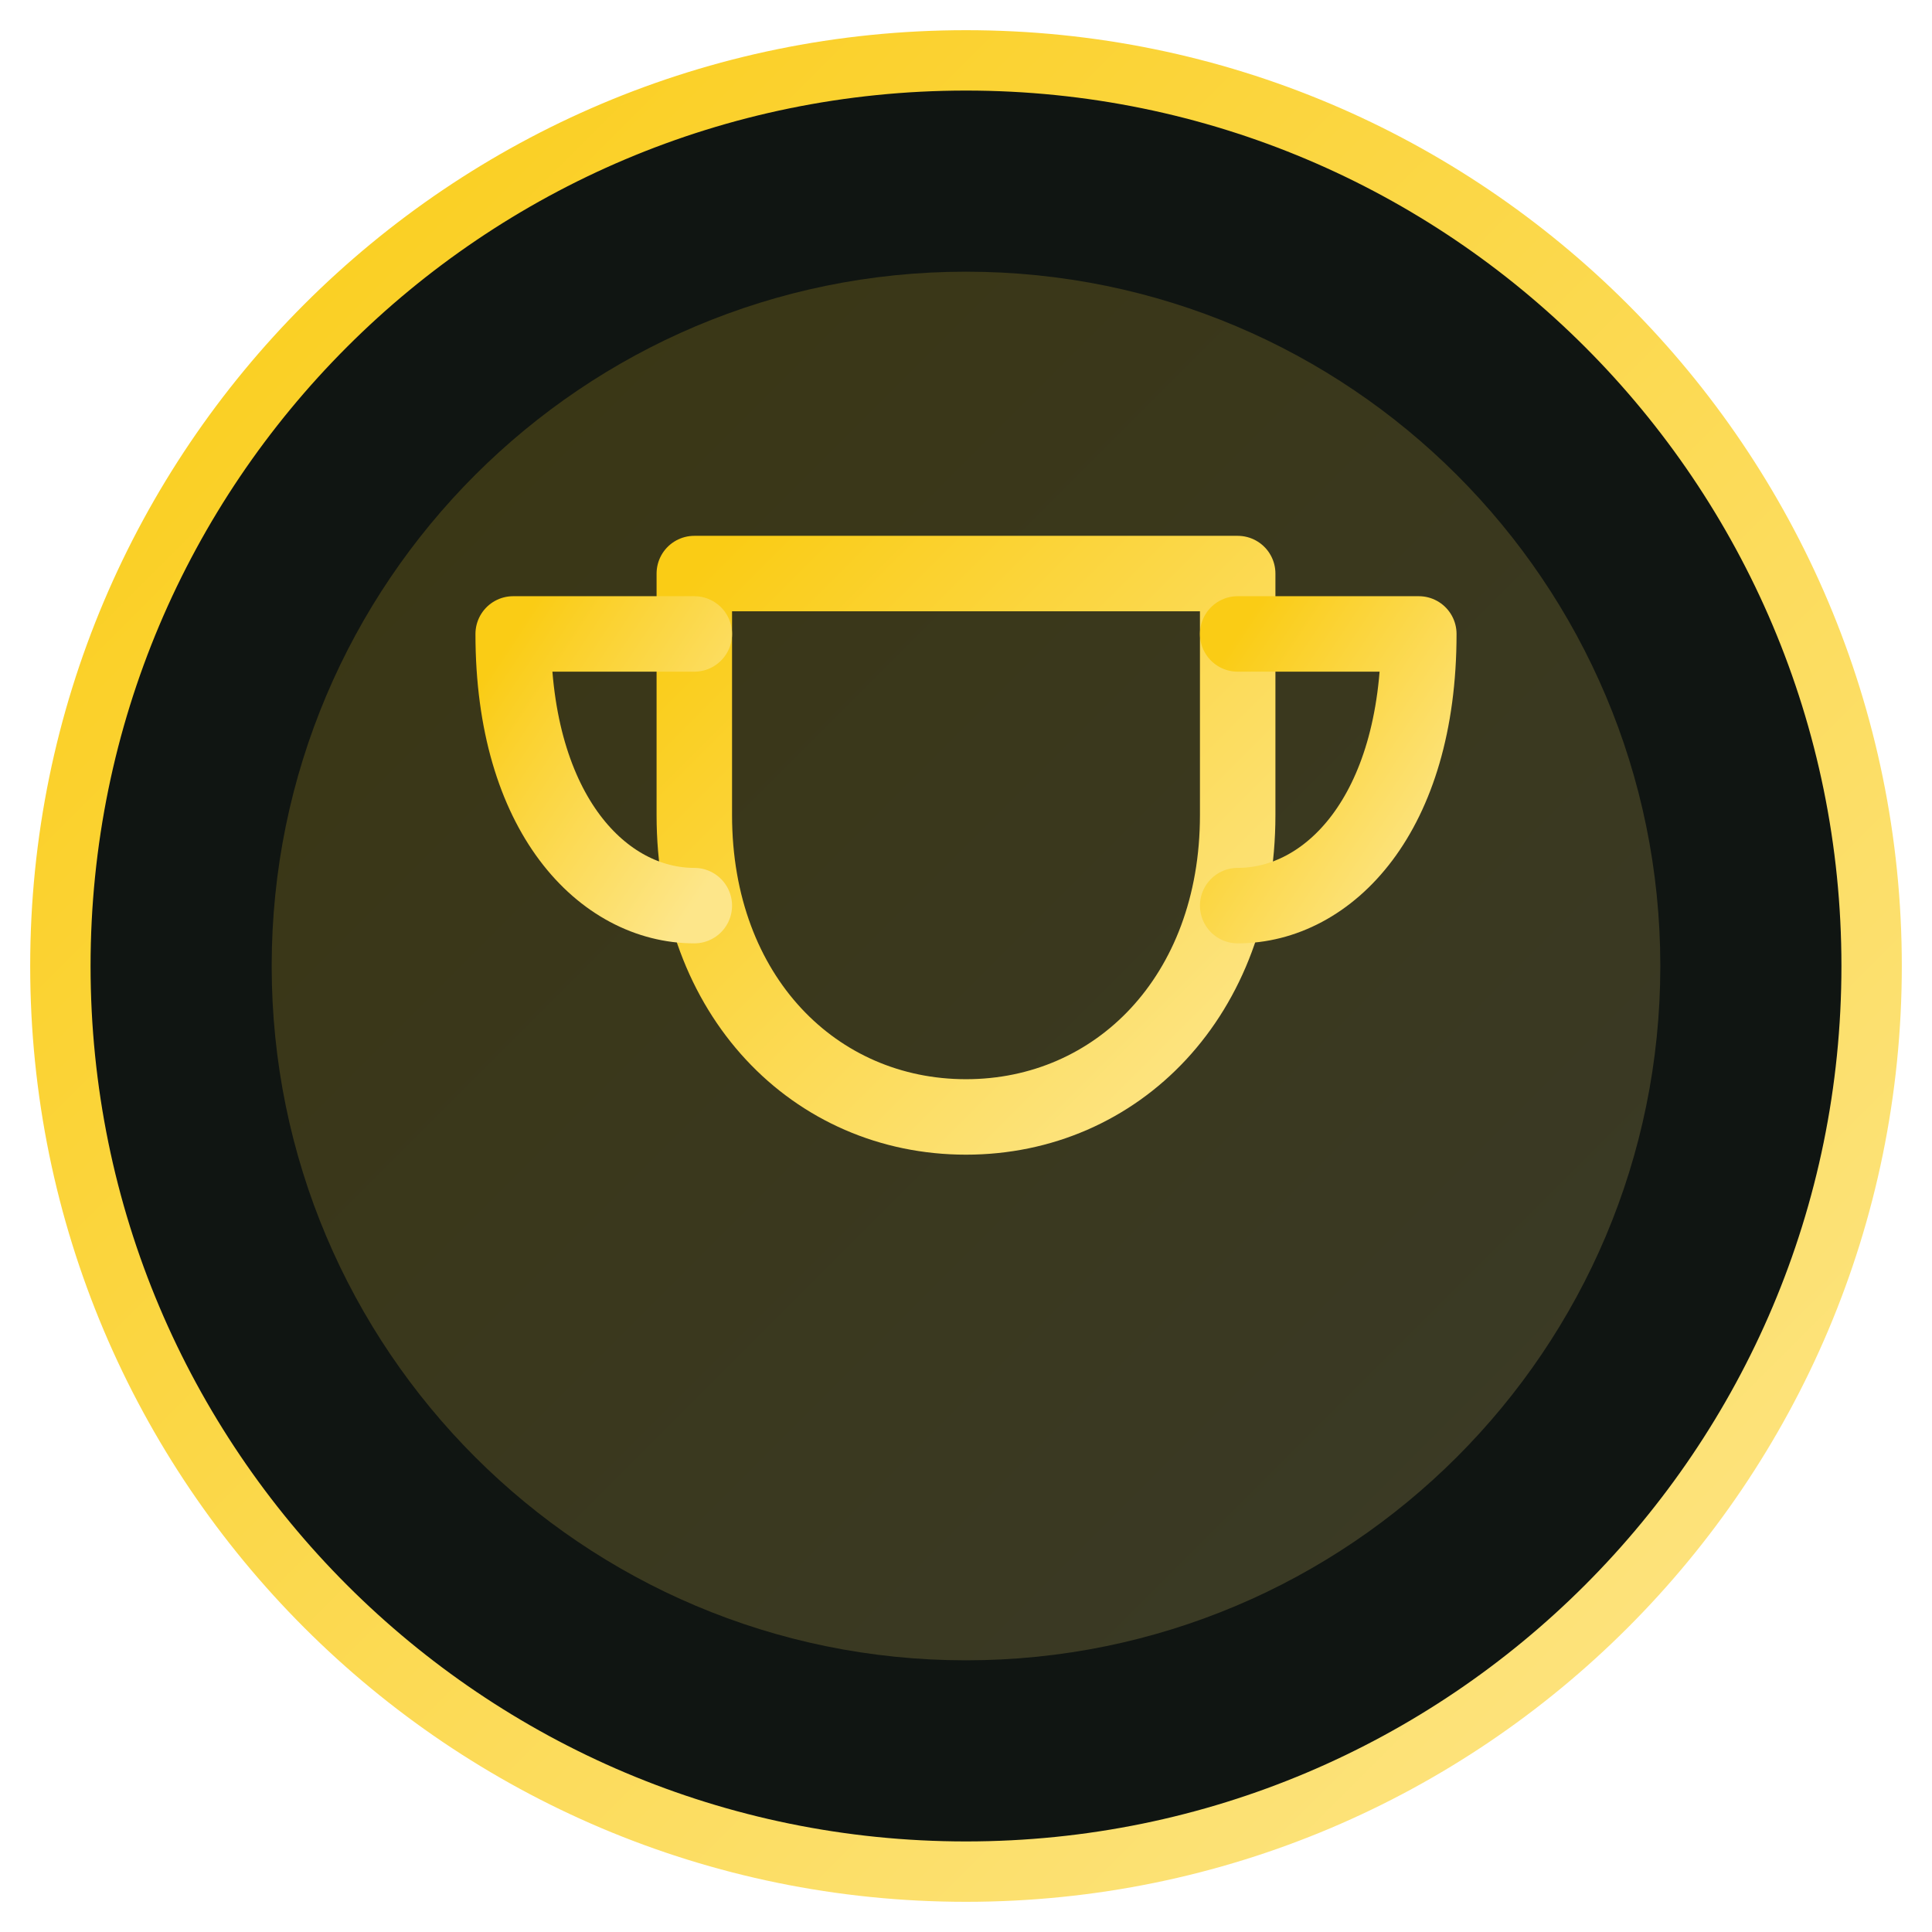
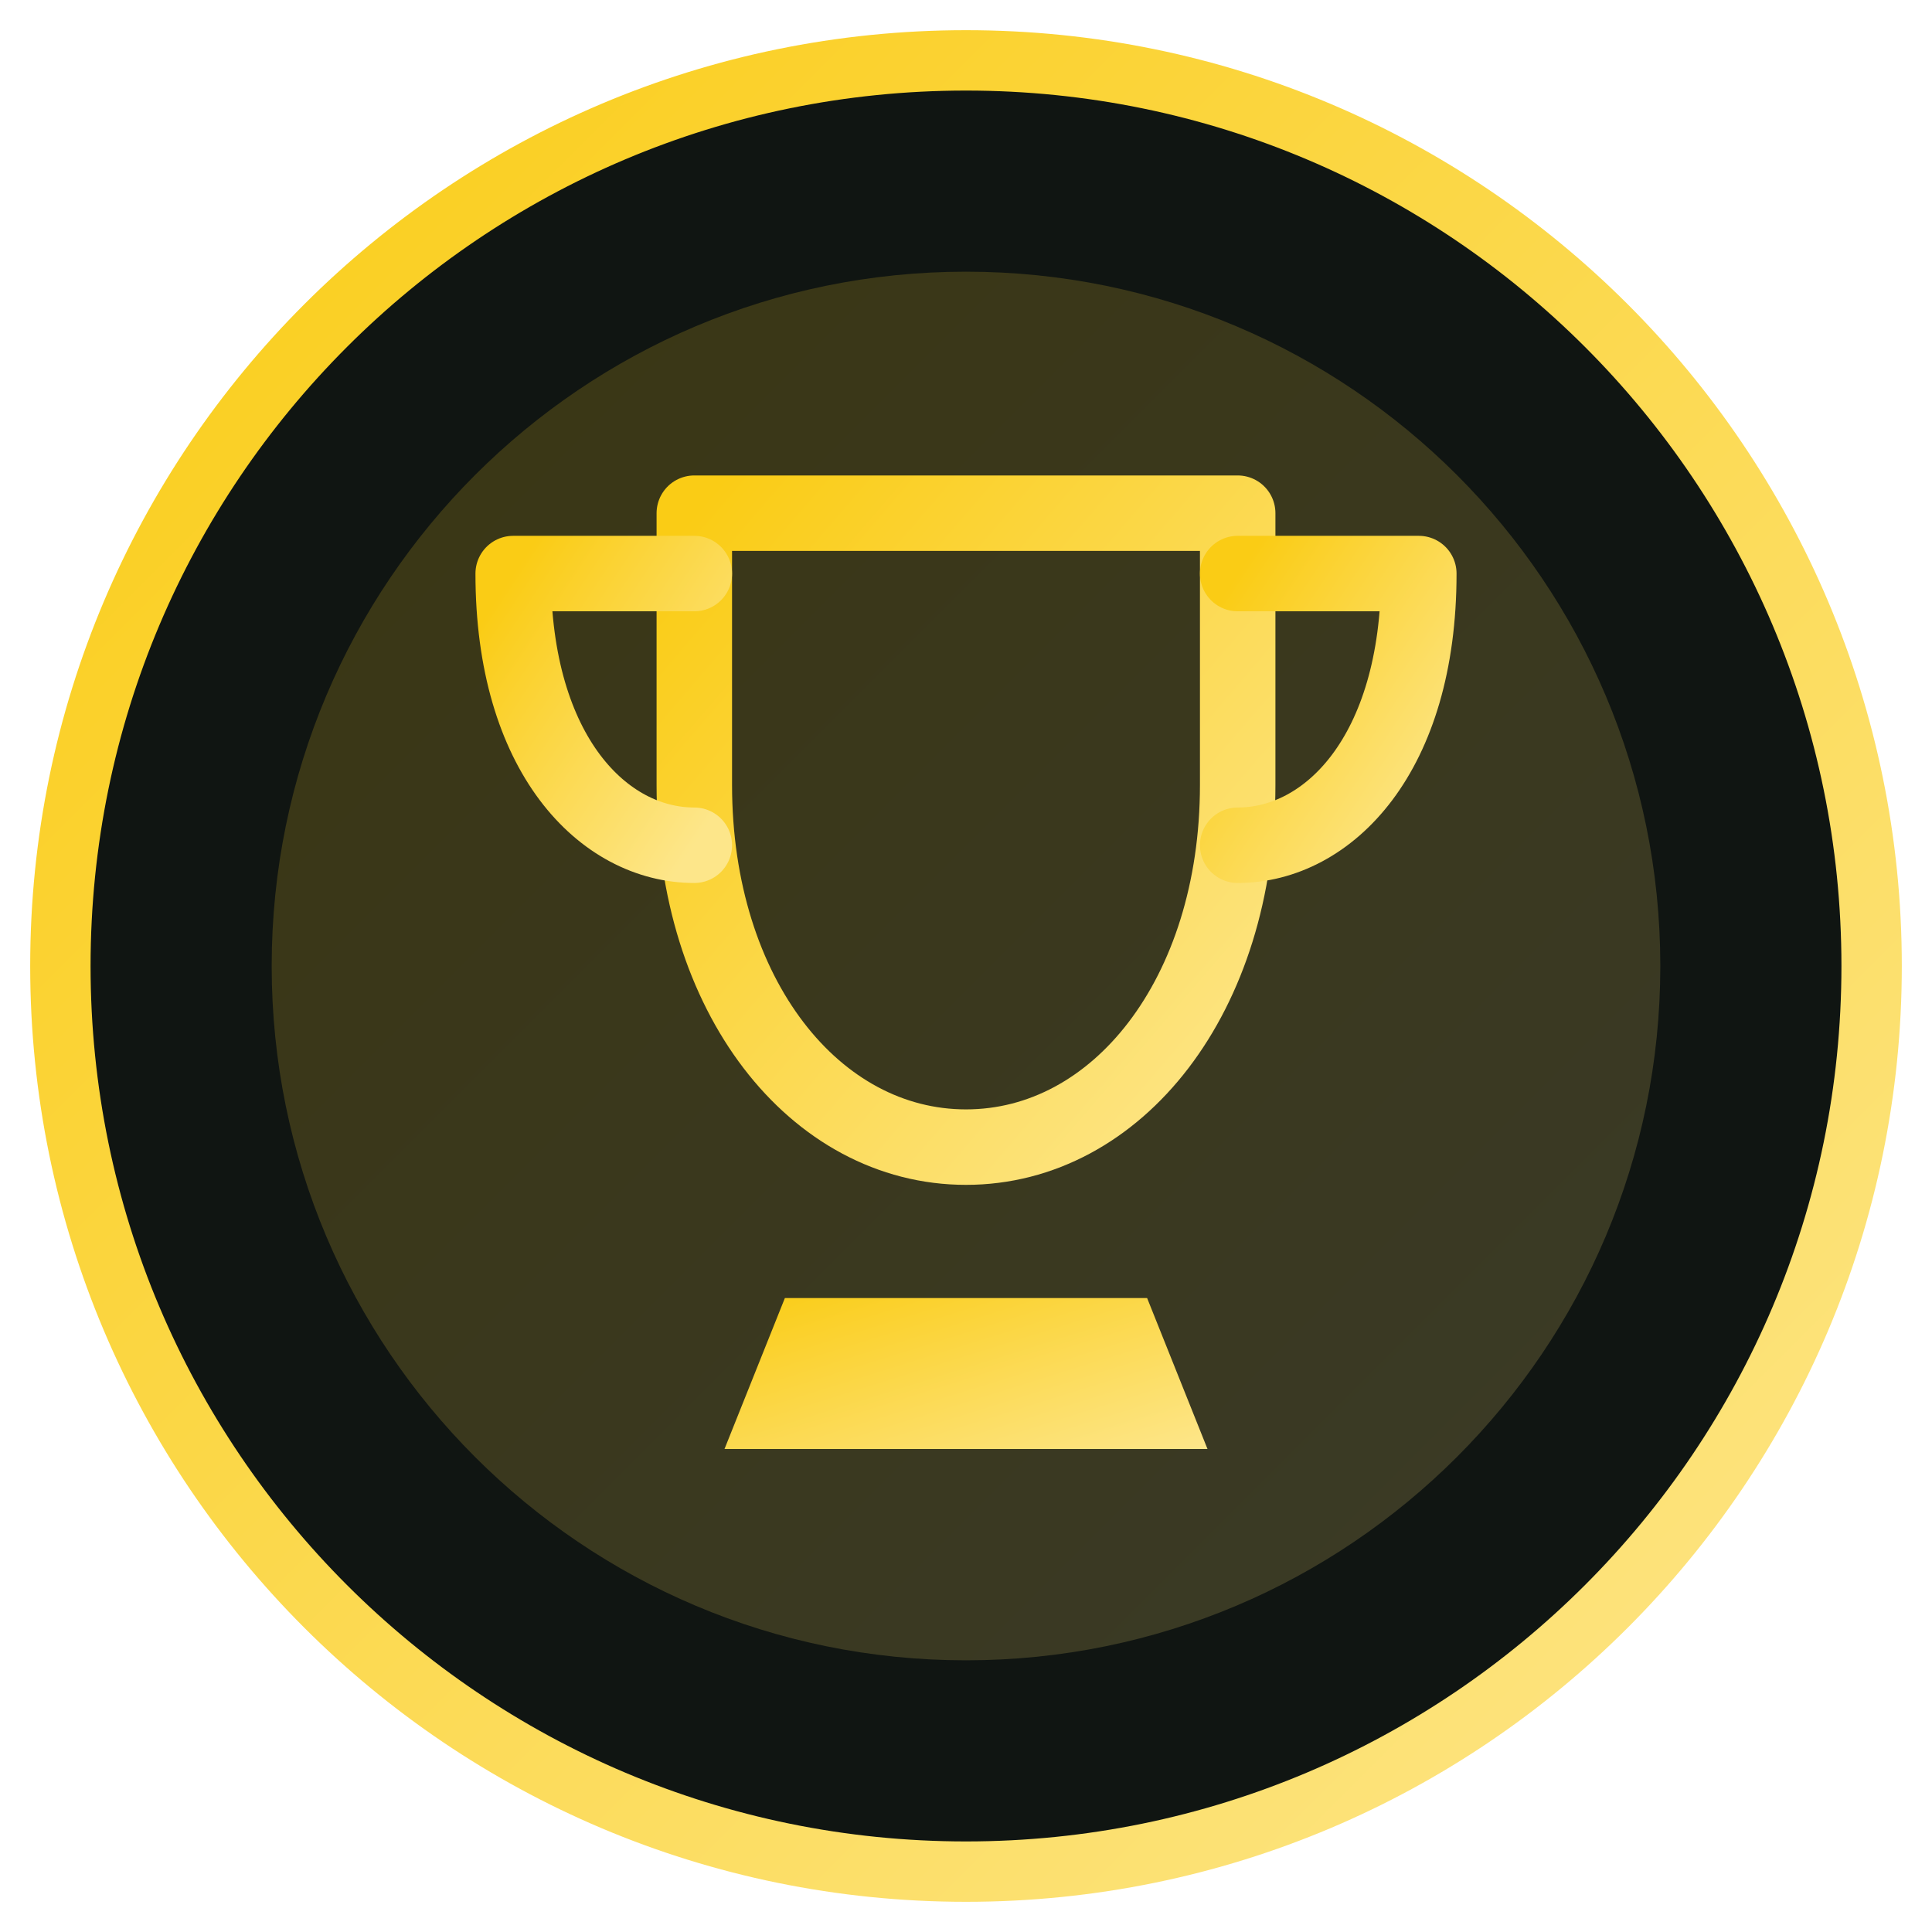
<svg xmlns="http://www.w3.org/2000/svg" viewBox="0 0 128 128">
  <defs>
    <linearGradient id="grad" x1="0" y1="0" x2="1" y2="1">
      <stop offset="0%" stop-color="#facc15" />
      <stop offset="100%" stop-color="#fde68a" />
    </linearGradient>
  </defs>
  <circle cx="64" cy="64" r="60" fill="#101512" stroke="url(#grad)" stroke-width="4" />
  <circle cx="64" cy="64" r="46" fill="url(#grad)" opacity="0.18" />
  <g fill="none" stroke="url(#grad)" stroke-width="5" stroke-linecap="round" stroke-linejoin="round">
-     <path d="M46 38 H82 V54 C82 66 74 74 64 74 C54 74 46 66 46 54 Z" fill="none" />
-     <path d="M46 42 H34 C34 54 40 60 46 60" fill="none" />
-     <path d="M82 42 H94 C94 54 88 60 82 60" fill="none" />
-     <line x1="64" y1="74" x2="64" y2="88" />
-     <line x1="50" y1="96" x2="78" y2="96" />
-     <line x1="64" y1="88" x2="64" y2="96" />
+     <path d="M46 34 H82 V52 C82 66 74 76 64 76 C54 76 46 66 46 52 Z" />
+     <path d="M46 38 H34 C34 50 40 56 46 56" />
+     <path d="M82 38 H94 C94 50 88 56 82 56" />
+     <line x1="64" y1="76" x2="64" y2="86" />
+     <path d="M52 86 H76 L80 96 H48 Z" fill="url(#grad)" stroke="none" />
+     <line x1="44" y1="96" x2="84" y2="96" />
  </g>
</svg>
